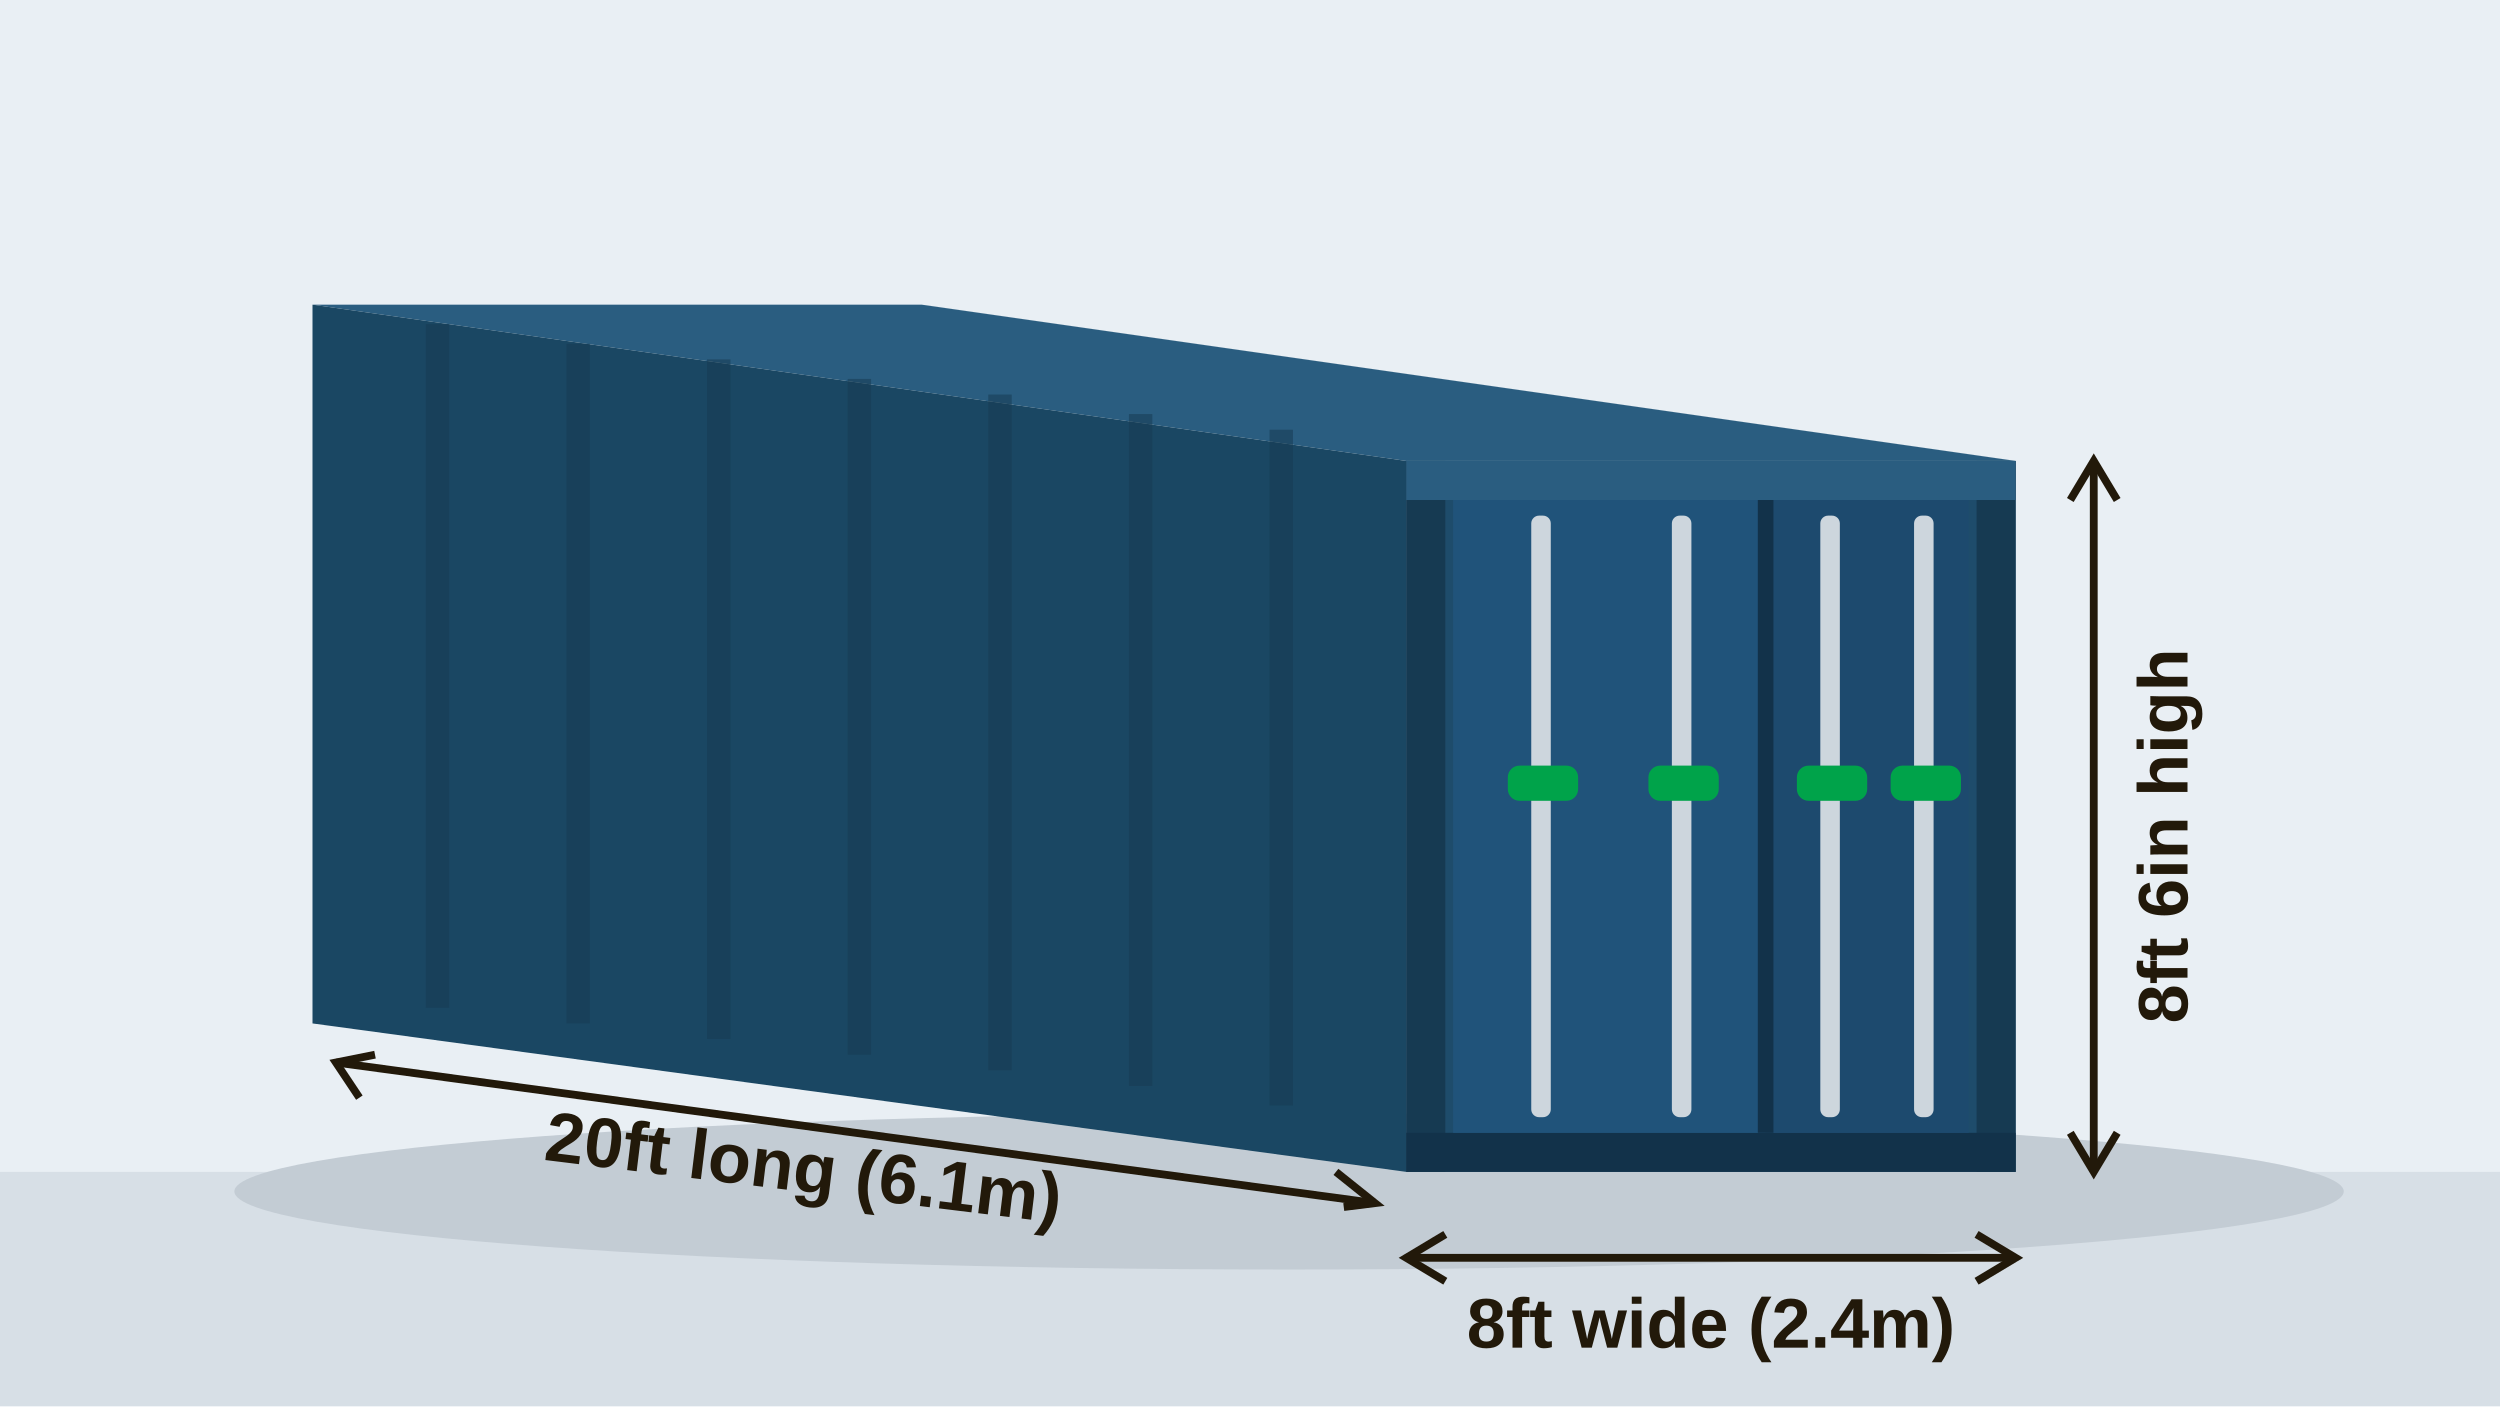
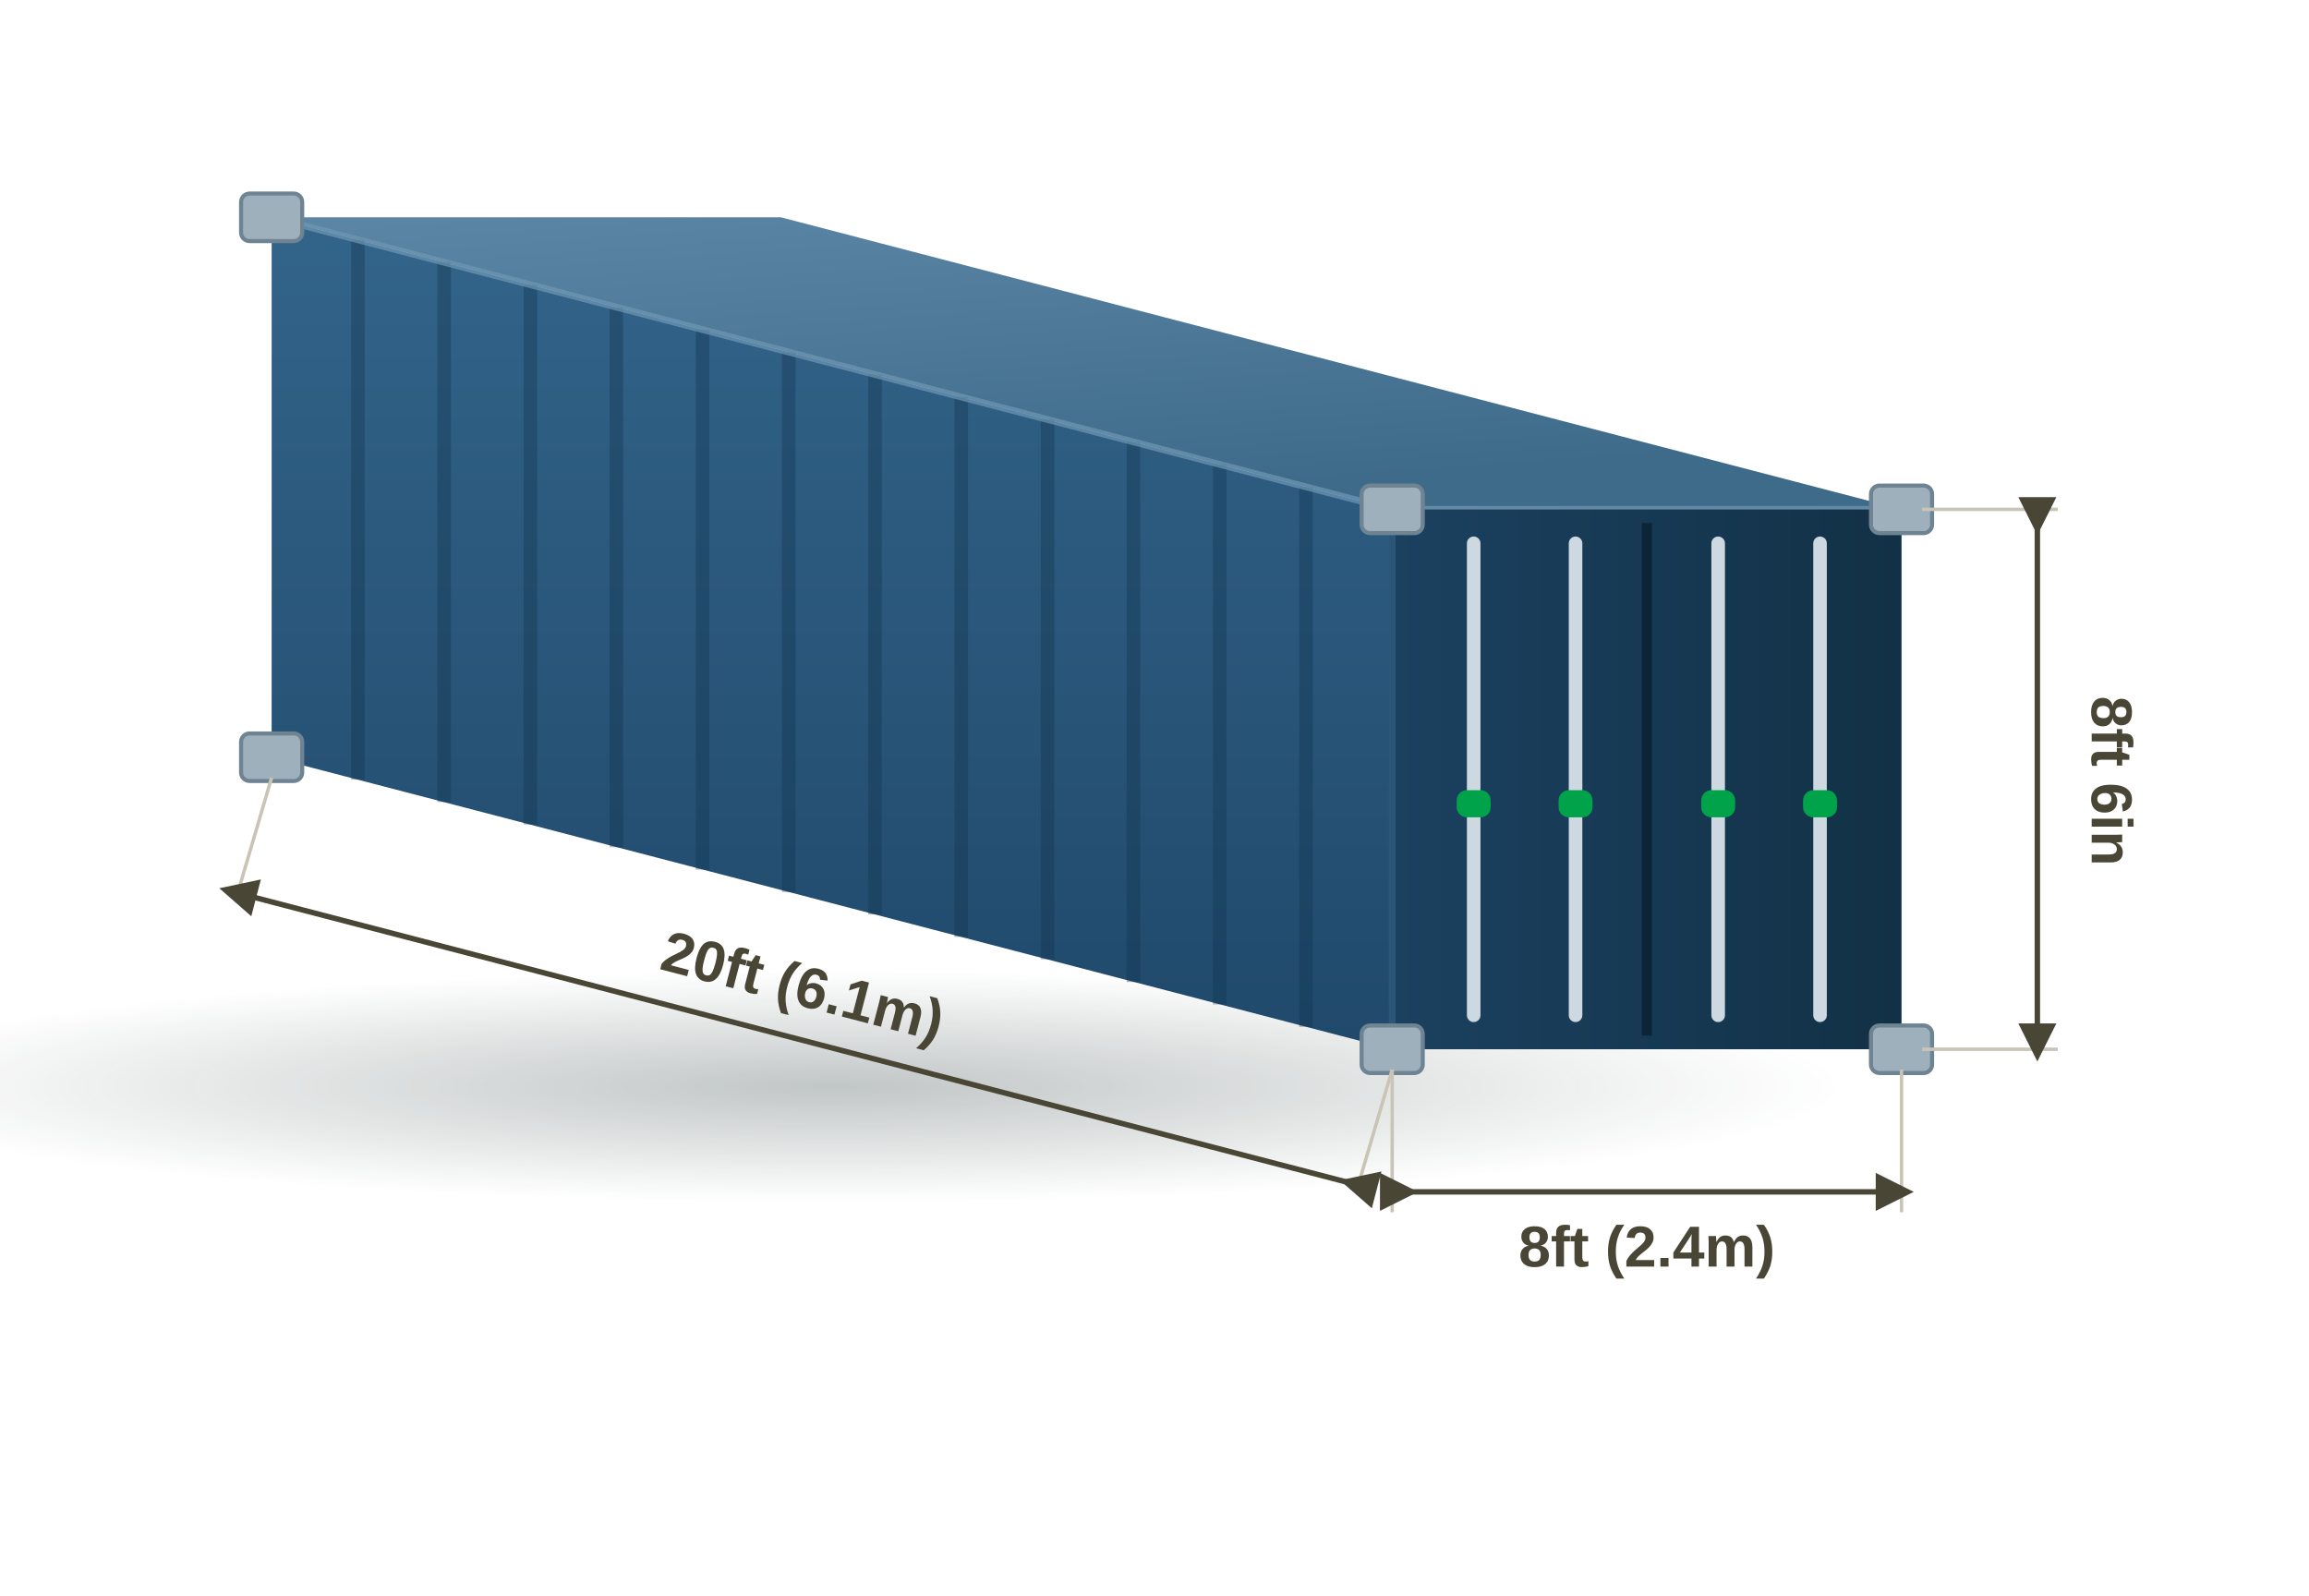
- <svg xmlns="http://www.w3.org/2000/svg" viewBox="0 0 640 360" role="img" aria-label="Diagram of a 20ft by 8ft storage container with double doors on the front">
-   <rect width="640" height="360" fill="#e9eff4" />
-   <rect x="0" y="300" width="640" height="60" fill="#d7dfe6" />
-   <ellipse cx="330" cy="305" rx="270" ry="20" fill="#c3ccd4" />
-   <polygon points="360,118 516,118 236,78 80,78" fill="#2a5d80" />
-   <polygon points="360,118 80,78 80,262 360,300" fill="#1a4763" />
-   <g stroke="#163a52" stroke-width="6" opacity=".55">
-     <line x1="112" y1="83" x2="112" y2="258" />
-     <line x1="148" y1="88" x2="148" y2="262" />
-     <line x1="184" y1="92" x2="184" y2="266" />
-     <line x1="220" y1="97" x2="220" y2="270" />
-     <line x1="256" y1="101" x2="256" y2="274" />
-     <line x1="292" y1="106" x2="292" y2="278" />
-     <line x1="328" y1="110" x2="328" y2="283" />
-   </g>
-   <rect x="360" y="118" width="156" height="182" fill="#1E4C6B" />
-   <rect x="360" y="118" width="10" height="182" fill="#163a52" />
-   <rect x="506" y="118" width="10" height="182" fill="#163a52" />
-   <rect x="360" y="118" width="156" height="10" fill="#2a5d80" />
-   <rect x="360" y="290" width="156" height="10" fill="#12324a" />
-   <rect x="372" y="128" width="80" height="162" fill="#20537a" />
-   <rect x="452" y="128" width="52" height="162" fill="#1d4a6e" />
-   <rect x="450" y="128" width="4" height="162" fill="#12324a" />
-   <g fill="#cdd6dd">
-     <rect x="392" y="132" width="5" height="154" rx="2" />
-     <rect x="428" y="132" width="5" height="154" rx="2" />
-     <rect x="466" y="132" width="5" height="154" rx="2" />
-     <rect x="490" y="132" width="5" height="154" rx="2" />
-   </g>
-   <g fill="#00A34A">
-     <rect x="386" y="196" width="18" height="9" rx="3" />
-     <rect x="422" y="196" width="18" height="9" rx="3" />
-     <rect x="460" y="196" width="18" height="9" rx="3" />
-     <rect x="484" y="196" width="18" height="9" rx="3" />
-   </g>
-   <g stroke="#22190A" stroke-width="2" fill="none">
-     <line x1="536" y1="118" x2="536" y2="300" />
-     <polyline points="530,128 536,118 542,128" />
-     <polyline points="530,290 536,300 542,290" />
-     <line x1="360" y1="322" x2="516" y2="322" />
-     <polyline points="370,316 360,322 370,328" />
-     <polyline points="506,316 516,322 506,328" />
-     <line x1="86" y1="272" x2="352" y2="308" />
-     <polyline points="96,270 86,272 92,281" />
-     <polyline points="342,300 352,308 344,309" />
-   </g>
-   <text x="438" y="345" font-family="Arial, sans-serif" font-size="18" font-weight="bold" fill="#22190A" text-anchor="middle">8ft wide (2.4m)</text>
-   <text x="560" y="214" font-family="Arial, sans-serif" font-size="18" font-weight="bold" fill="#22190A" text-anchor="middle" transform="rotate(-90 560 214)">8ft 6in high</text>
-   <text x="205" y="305" font-family="Arial, sans-serif" font-size="18" font-weight="bold" fill="#22190A" text-anchor="middle" transform="rotate(7 205 305)">20ft long (6.1m)</text>
+ <svg xmlns="http://www.w3.org/2000/svg" viewBox="0 0 680 470" role="img" aria-label="20ft by 8ft shipping container with double doors on the front">
+   <defs>
+     <linearGradient id="gTop" x1="0" y1="0" x2="0.4" y2="1">
+       <stop offset="0" stop-color="#5c86a5" />
+       <stop offset="1" stop-color="#3f6b8a" />
+     </linearGradient>
+     <linearGradient id="gSide2" x1="0" y1="0" x2="0" y2="1">
+       <stop offset="0" stop-color="#33648a" />
+       <stop offset="1" stop-color="#20496b" />
+     </linearGradient>
+     <linearGradient id="gDoor" x1="0" y1="0" x2="1" y2="0">
+       <stop offset="0" stop-color="#1b4160" />
+       <stop offset="1" stop-color="#123146" />
+     </linearGradient>
+     <radialGradient id="gShadow" cx="0.5" cy="0.5" r="0.5">
+       <stop offset="0" stop-color="#233" stop-opacity="0.28" />
+       <stop offset="1" stop-color="#233" stop-opacity="0" />
+     </radialGradient>
+     <marker id="ah" markerWidth="9" markerHeight="9" refX="4.5" refY="4.5" orient="auto">
+       <path d="M1,1 L8,4.5 L1,8 z" fill="#4a4636" />
+     </marker>
+   </defs>
+   <ellipse cx="245" cy="320" rx="300" ry="34" fill="url(#gShadow)" />
+   <polygon points="410.0,150.0 560.0,150.0 230.0,64.0 80.0,64.0" fill="url(#gTop)" />
+   <polygon points="410.0,150.0 80.0,64.0 80.0,223.0 410.0,309.0" fill="url(#gSide2)" />
+   <line x1="384.6" y1="143.4" x2="384.6" y2="302.4" stroke="#10324a" stroke-opacity="0.35" stroke-width="4" />
+   <line x1="359.2" y1="136.8" x2="359.2" y2="295.8" stroke="#10324a" stroke-opacity="0.35" stroke-width="4" />
+   <line x1="333.8" y1="130.2" x2="333.8" y2="289.2" stroke="#10324a" stroke-opacity="0.35" stroke-width="4" />
+   <line x1="308.5" y1="123.5" x2="308.5" y2="282.5" stroke="#10324a" stroke-opacity="0.35" stroke-width="4" />
+   <line x1="283.1" y1="116.9" x2="283.1" y2="275.9" stroke="#10324a" stroke-opacity="0.35" stroke-width="4" />
+   <line x1="257.7" y1="110.3" x2="257.7" y2="269.3" stroke="#10324a" stroke-opacity="0.35" stroke-width="4" />
+   <line x1="232.3" y1="103.7" x2="232.3" y2="262.7" stroke="#10324a" stroke-opacity="0.35" stroke-width="4" />
+   <line x1="206.9" y1="97.1" x2="206.9" y2="256.1" stroke="#10324a" stroke-opacity="0.35" stroke-width="4" />
+   <line x1="181.5" y1="90.5" x2="181.5" y2="249.5" stroke="#10324a" stroke-opacity="0.35" stroke-width="4" />
+   <line x1="156.2" y1="83.8" x2="156.2" y2="242.8" stroke="#10324a" stroke-opacity="0.35" stroke-width="4" />
+   <line x1="130.8" y1="77.2" x2="130.8" y2="236.2" stroke="#10324a" stroke-opacity="0.35" stroke-width="4" />
+   <line x1="105.4" y1="70.6" x2="105.4" y2="229.6" stroke="#10324a" stroke-opacity="0.35" stroke-width="4" />
+   <polyline points="80.0,64.0 410.0,150.0 560.0,150.0" fill="none" stroke="#6f97b4" stroke-width="2" stroke-opacity="0.7" />
+   <polygon points="410.0,150.0 560.0,150.0 560.0,309.0 410.0,309.0" fill="url(#gDoor)" />
+   <line x1="485.0" y1="154" x2="485.0" y2="305" stroke="#0c2536" stroke-width="3" />
+   <rect x="432.0" y="158" width="4" height="143" rx="2" fill="#cdd8e0" />
+   <rect x="462.0" y="158" width="4" height="143" rx="2" fill="#cdd8e0" />
+   <rect x="504.0" y="158" width="4" height="143" rx="2" fill="#cdd8e0" />
+   <rect x="534.0" y="158" width="4" height="143" rx="2" fill="#cdd8e0" />
+   <rect x="429.0" y="232.7" width="10" height="8" rx="3" fill="#00A34A" />
+   <rect x="459.0" y="232.7" width="10" height="8" rx="3" fill="#00A34A" />
+   <rect x="501.0" y="232.7" width="10" height="8" rx="3" fill="#00A34A" />
+   <rect x="531.0" y="232.7" width="10" height="8" rx="3" fill="#00A34A" />
+   <line x1="410.0" y1="150.0" x2="410.0" y2="309.0" stroke="#2b5678" stroke-width="2" />
+   <rect x="71.0" y="57.0" width="18" height="14" rx="2.5" fill="#9fb0bd" stroke="#6f8492" stroke-width="1.2" />
+   <rect x="71.0" y="216.0" width="18" height="14" rx="2.5" fill="#9fb0bd" stroke="#6f8492" stroke-width="1.2" />
+   <rect x="401.0" y="143.0" width="18" height="14" rx="2.5" fill="#9fb0bd" stroke="#6f8492" stroke-width="1.2" />
+   <rect x="401.0" y="302.0" width="18" height="14" rx="2.5" fill="#9fb0bd" stroke="#6f8492" stroke-width="1.2" />
+   <rect x="551.0" y="143.0" width="18" height="14" rx="2.5" fill="#9fb0bd" stroke="#6f8492" stroke-width="1.2" />
+   <rect x="551.0" y="302.0" width="18" height="14" rx="2.5" fill="#9fb0bd" stroke="#6f8492" stroke-width="1.2" />
+   <line x1="566" y1="150" x2="606" y2="150" stroke="#c9c4b5" stroke-width="1" />
+   <line x1="566" y1="309" x2="606" y2="309" stroke="#c9c4b5" stroke-width="1" />
+   <line x1="600" y1="152" x2="600" y2="307" stroke="#4a4636" stroke-width="1.6" marker-start="url(#ah)" marker-end="url(#ah)" />
+   <text x="616" y="230" font-family="Arial,sans-serif" font-size="17" font-weight="700" fill="#4a4636" text-anchor="middle" transform="rotate(90 616 230)">8ft 6in</text>
+   <line x1="410" y1="315" x2="410" y2="357" stroke="#c9c4b5" stroke-width="1" />
+   <line x1="560" y1="315" x2="560" y2="357" stroke="#c9c4b5" stroke-width="1" />
+   <line x1="412" y1="351" x2="558" y2="351" stroke="#4a4636" stroke-width="1.6" marker-start="url(#ah)" marker-end="url(#ah)" />
+   <text x="485" y="373" font-family="Arial,sans-serif" font-size="17" font-weight="700" fill="#4a4636" text-anchor="middle">8ft (2.4m)</text>
+   <line x1="410" y1="315" x2="400.0" y2="349.0" stroke="#c9c4b5" stroke-width="1" />
+   <line x1="80" y1="229" x2="70.0" y2="263.0" stroke="#c9c4b5" stroke-width="1" />
+   <line x1="400.0" y1="349.0" x2="70.0" y2="263.0" stroke="#4a4636" stroke-width="1.6" marker-start="url(#ah)" marker-end="url(#ah)" />
+   <text x="235" y="296" font-family="Arial,sans-serif" font-size="17" font-weight="700" fill="#4a4636" text-anchor="middle" transform="rotate(14.6 235 296)">20ft (6.1m)</text>
</svg>
